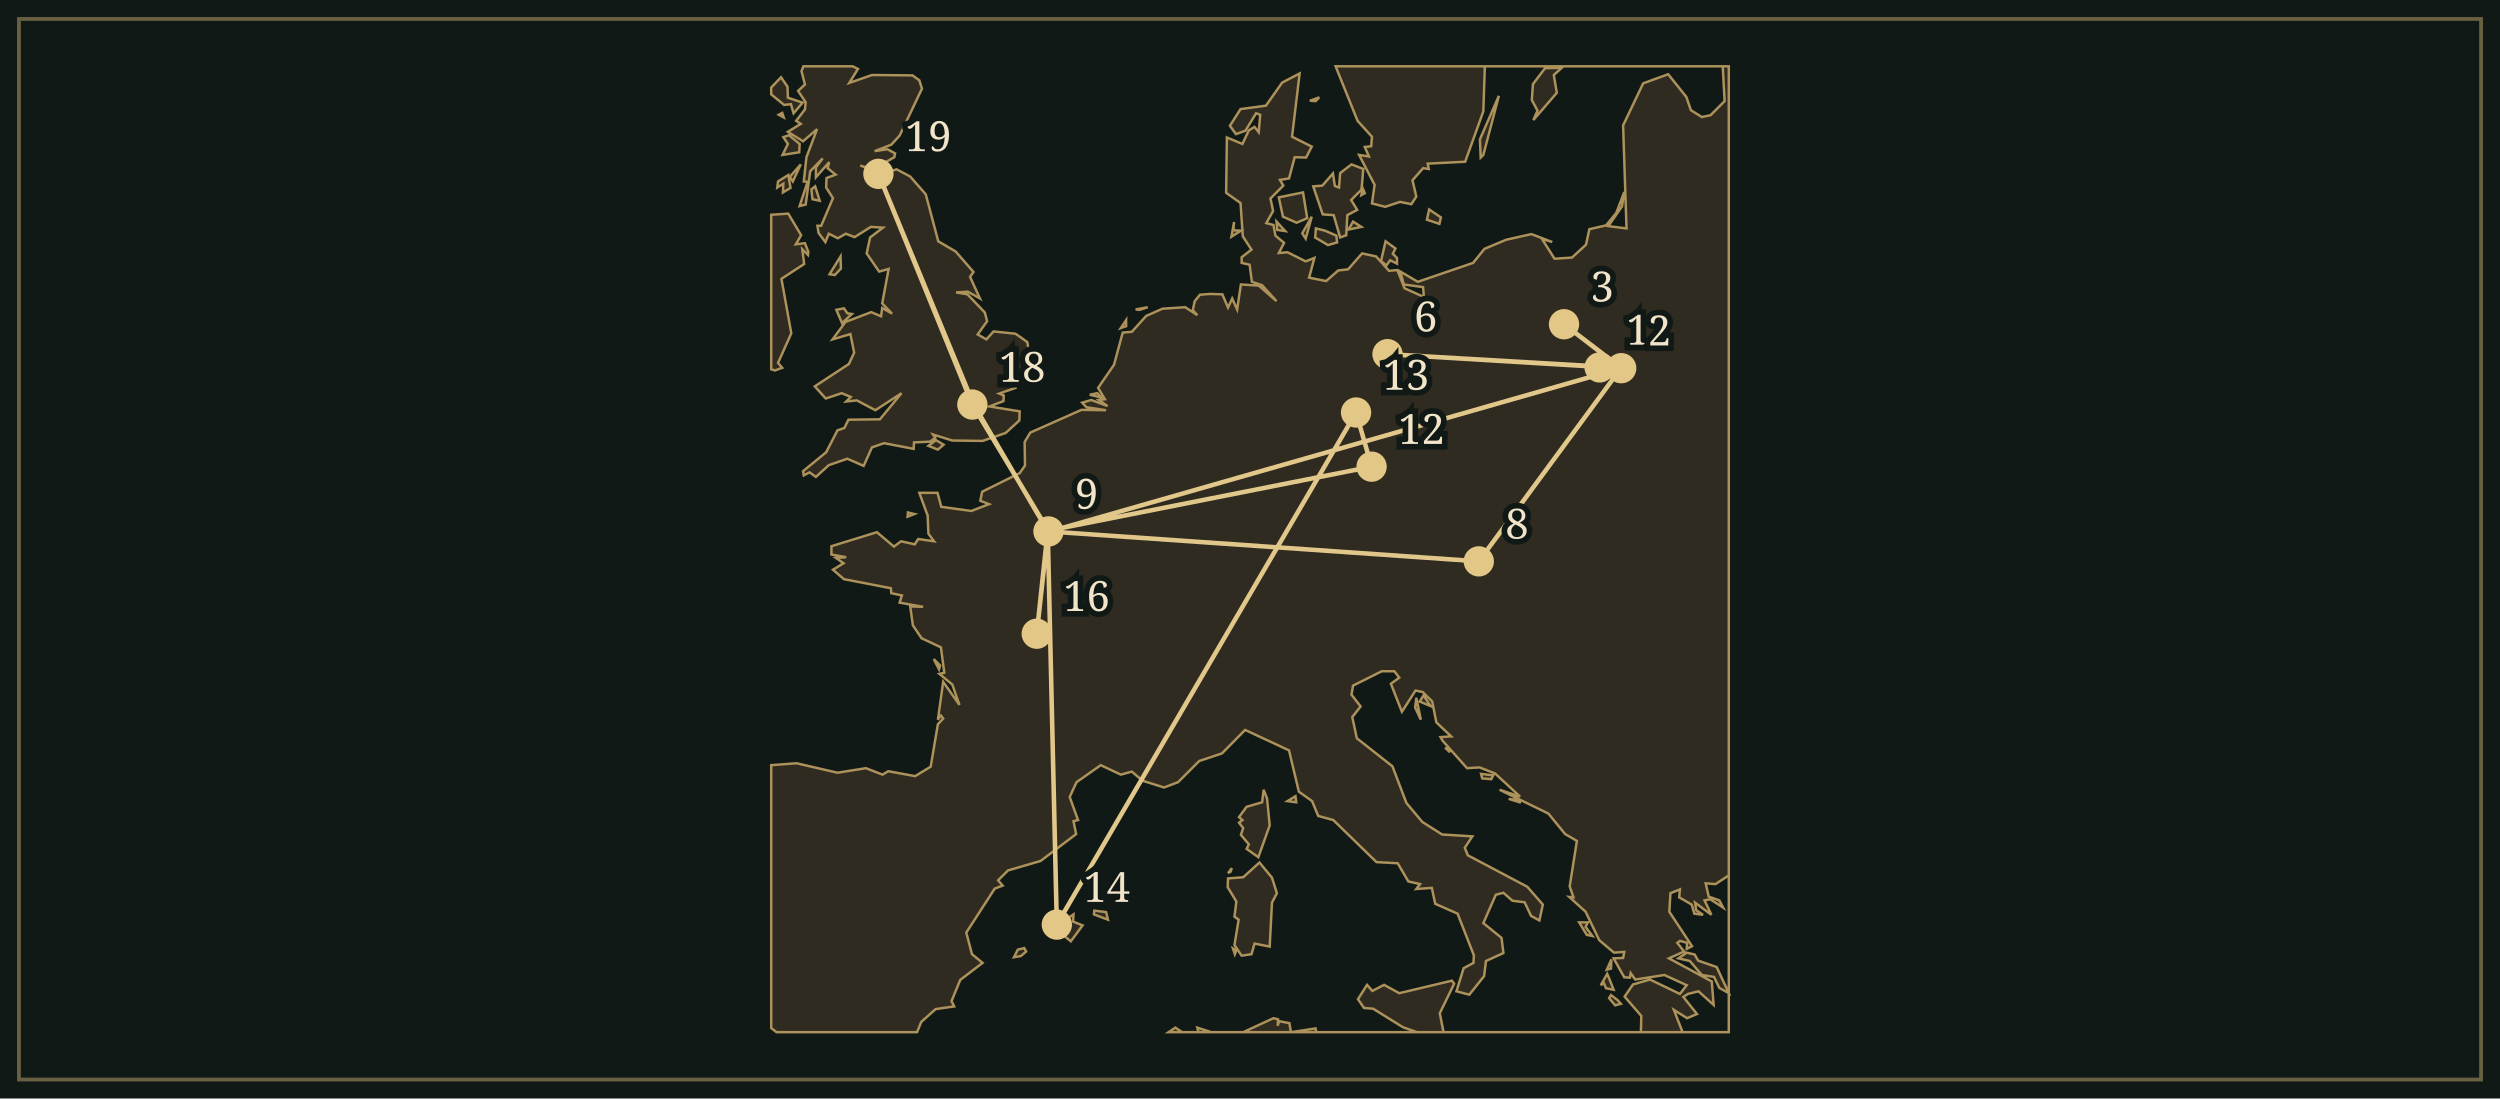
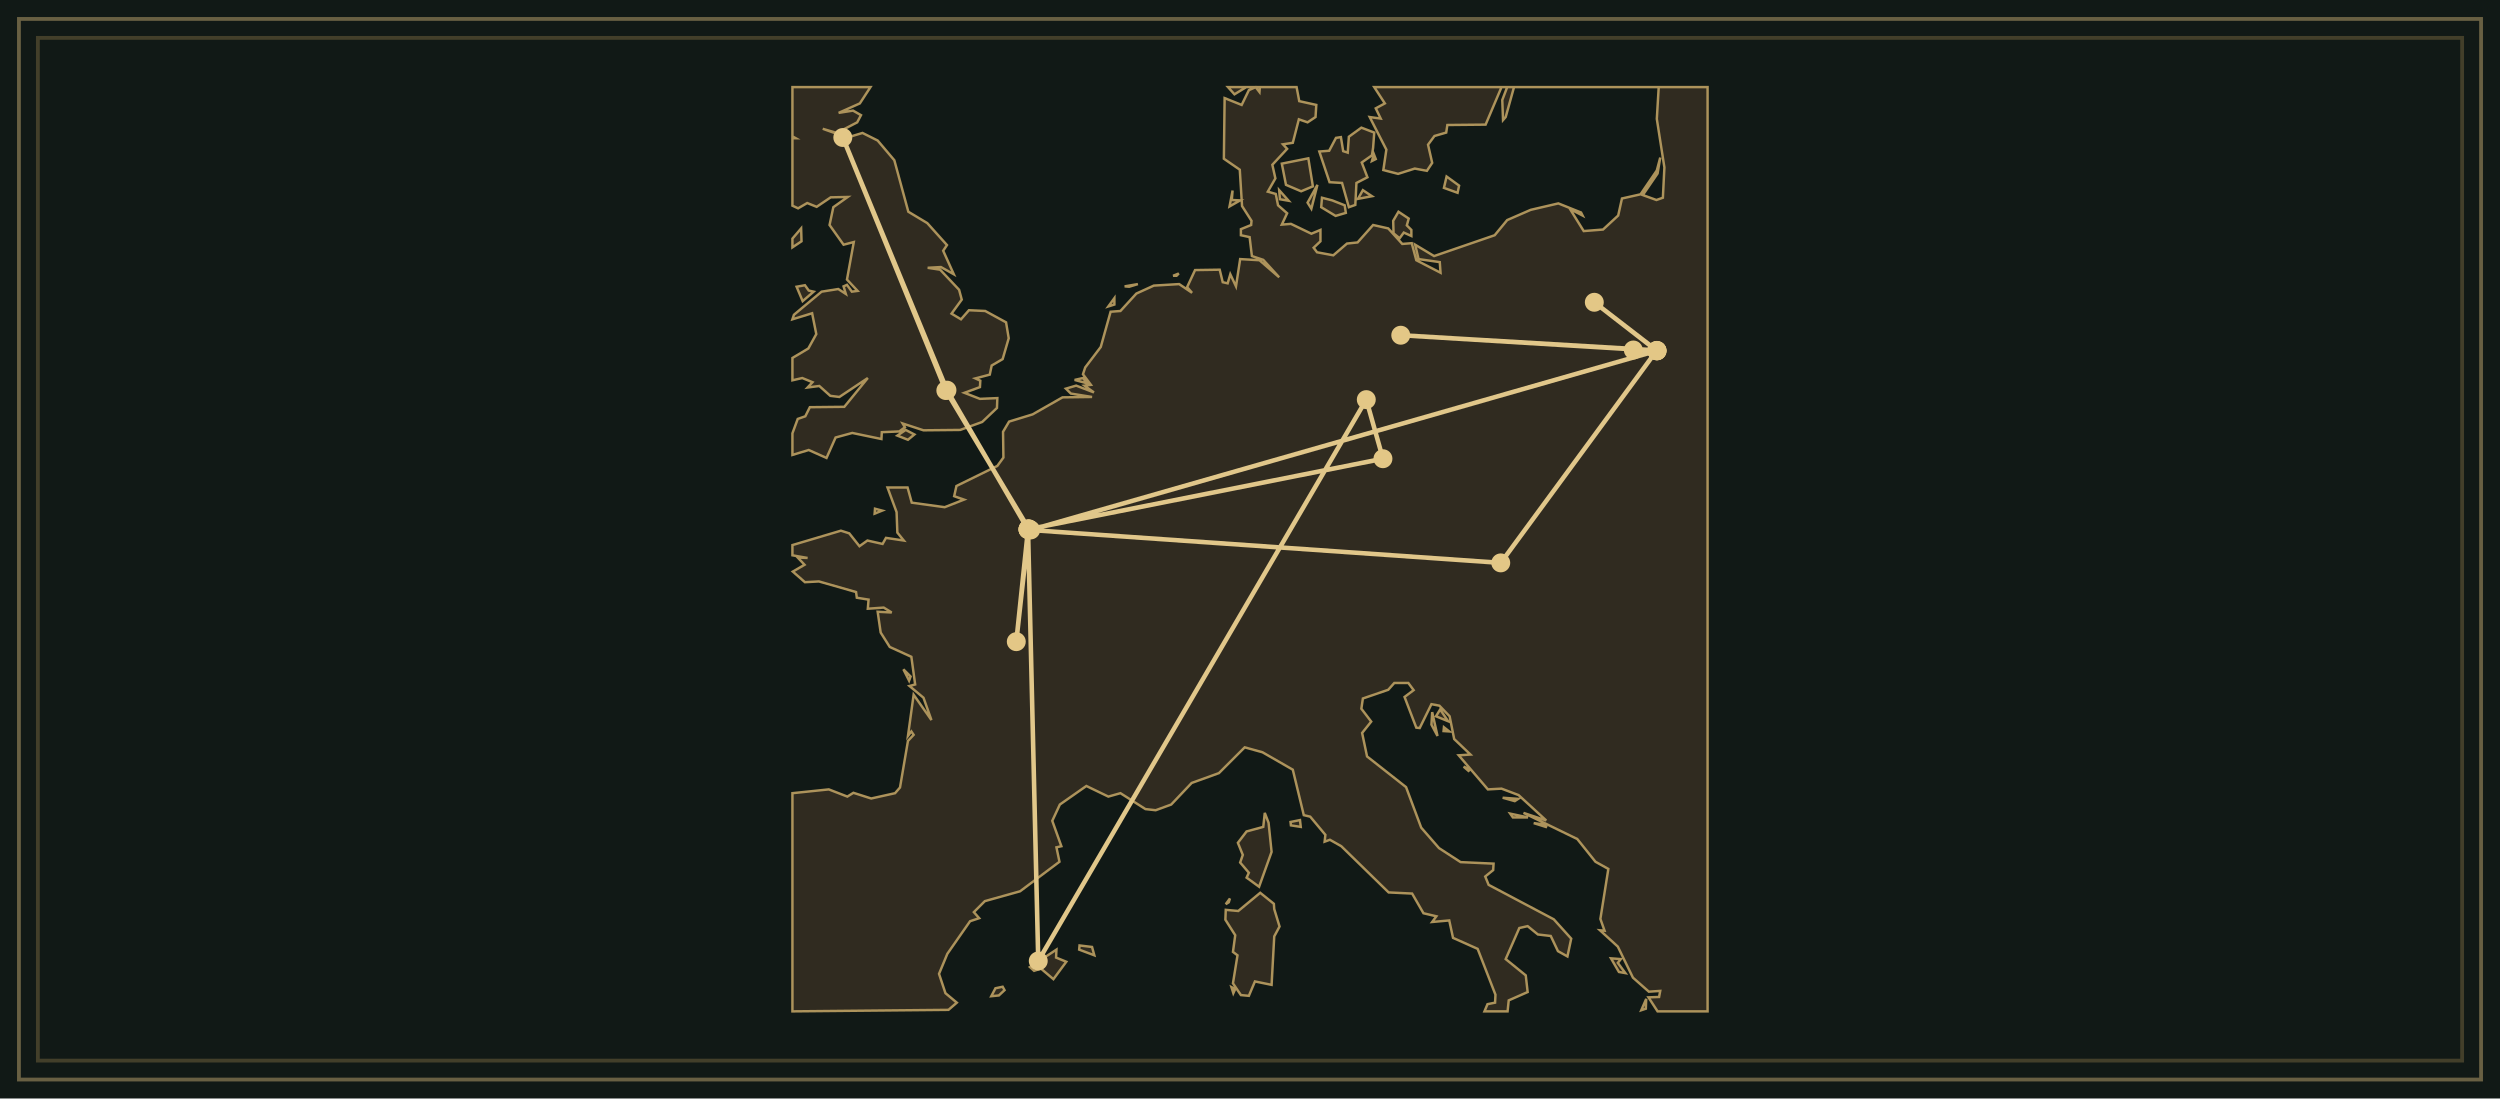
<svg xmlns="http://www.w3.org/2000/svg" viewBox="0 0 660 290" role="img" aria-label="Places in the life of Frédéric Chopin">
  <rect width="660" height="290" fill="#111916" />
-   <path d="M447.4,252L448.3,253.6L453.2,255.3L456.4,262.2L453.9,260.8L452.5,257.9L449.3,257.4L446.1,253.7L443.1,253L445.3,251.5L447.4,252ZM412.3,17.9L410.2,19.8L411,24.5L404.8,31.7L405.9,29.2L404.4,26.4L404.7,22.2L407.9,18L412.3,17.9ZM359.6,48.3L359.4,50.1L356.7,52.8L358.3,55.4L355.7,56.8L355.4,62.1L353.8,62.7L352.1,56.8L349.2,56.6L346.7,49.2L349.1,49L351.9,45.8L352.4,49.1L353.5,49.5L353.8,45.7L356.8,43.4L359.9,44.6L359.6,48.3ZM344,50.8L345.1,57.6L342.3,58.8L338.7,57.2L337.6,52.1L344,50.8ZM283.3,243.3L285.8,244.3L282.7,248.5L279.6,246L277,245.7L283.4,241.4L283.3,243.3ZM335.8,231.7L337.1,235.8L335.8,238.3L335.2,249.9L331.2,249.1L330.4,251.9L327.8,252.3L325.9,249.5L327,242.8L325.9,242L326.4,238L324.1,234.2L324.2,231.9L328.2,231.6L332.5,227.7L335.8,231.7ZM334.5,210.8L335.2,217.9L332.2,226.3L329.1,224.1L329.7,222.9L327.6,220.4L328.2,218.6L327.1,217.2L328,216.5L327.1,215.7L329.1,213L333.2,211.8L333.6,208.5L334.5,210.8ZM383.9,259.7L380.1,267.5L381.1,272.5L374.1,272.5L370.4,271.2L362.5,266.3L360.1,266.1L358.5,263.8L360.9,260L362.3,261.6L365.4,260L369.4,262.2L383.3,258.9L383.9,259.7ZM225.1,17.5L226.5,18.2L224.2,21.9L230.2,19.8L240.9,19.9L242.7,21.2L243.4,23.4L237.5,35.8L235.3,38.2L230.9,39.9L234.3,39.4L236.3,40.5L236.1,41.5L230.5,44.7L227.1,43.7L233,45.9L236.7,44.7L240.3,46.6L244.4,51.3L247.7,63.7L252.3,66.4L257,71.8L256.1,73.1L258.7,78.8L255.5,77L252.4,77.2L255.4,77.7L260,82.5L260.6,84.8L258.1,88.3L260.4,89.6L262.3,87.5L268.1,88.1L271.2,90.3L271.9,94.2L270.4,99.2L267.8,100.7L268.1,102.4L263.8,103.9L265,104.4L264.9,105.9L261.2,107.3L269.2,108.6L269.1,111L265.5,114.3L259.4,116.4L251.4,116.3L246.3,114.7L246.9,115.6L245.5,116.6L241.3,116.8L241.2,118.5L233.4,117L230.2,118.1L228,123L223.7,121.1L218.8,122.8L215.4,125.9L213.7,124.7L212.2,125.5L212,124.4L218.1,119.4L221.1,113.6L222.9,113L224,110.8L232.3,110.7L238,103.8L231.1,108.3L226.2,105.7L223.4,106L224.6,104.8L222.2,103.8L218,105.2L215.1,102L224.1,96.1L225.5,93.1L224.5,88.2L219.8,89.6L223.2,85L230,82.4L232.6,83.5L232.9,81.3L235.5,82.8L232.9,80.1L234.6,71L232.1,71.7L228.8,66.9L229.7,62.7L233.1,60.1L229.9,59.9L225.6,62.6L223.3,61.7L221.2,62.9L218.8,61.7L217.9,63.9L216.1,61.5L215.8,59.6L216.8,59.6L219.9,52.3L218.1,49.5L218.2,47L220.6,46.1L218.5,44.4L218.9,42.8L215.4,46.8L215.4,44.2L217.2,41.8L213.9,45.2L212.7,54L211.1,54.4L213.2,48L212.2,47.9L212.9,41.5L215.7,34.1L212,37.3L208,34.8L211.4,32.7L210.2,31.9L212.5,28.9L212.7,27L210.7,24L212.5,22.3L211.6,18.8L212.1,17.5L225.1,17.5ZM203.6,56.7L208.1,56.4L211.5,62.1L210.1,64.5L212.5,64.2L213.4,66.5L213.3,67.3L211.8,65.8L212.3,69.7L206.3,73.6L208.9,88L205.4,95.8L206.5,97.1L204.6,97.8L203.6,97.5L203.6,56.7ZM300.9,81.8L299.8,81.7L303,81.1L300.9,81.8ZM393.7,205.7L391.3,205.5L391,204.3L394.2,204.7L393.7,205.7ZM241.4,135.7L239.6,136.4L239.7,135.3L241.4,135.7ZM222,70.9L220.4,72.6L219,72.4L221.9,67.7L222,70.9ZM216.4,53L214.5,52.6L214.2,50L215.2,49.2L216.4,53ZM211,40.2L206.6,40.9L208,38L206.8,36.2L208.3,35.7L211.1,38L211,40.2ZM208.1,46.2L208.7,49.6L206.7,50.8L206.8,48.5L205.2,49.5L205.4,47.9L208.1,46.2ZM209.3,47.9L208.5,46.7L211.4,43.4L209.3,47.9ZM223.7,82.7L224.9,82.9L222.3,85.3L220.8,81.8L222.8,81.4L223.7,82.7ZM206.9,31L205.6,30.3L206.5,29.8L206.9,31ZM207.9,22.9L208,25.8L211.9,27.1L209.5,29.9L208.8,27.5L207,27.7L203.6,24.9L203.6,23.1L206.2,20.4L207.9,22.9ZM391.6,40.9L390.9,41.6L390.7,36.8L395.7,25.3L391.6,40.9ZM380,59.1L376.7,58L377.3,55.3L380.4,57.4L380,59.1ZM368.8,68.1L368.8,69.6L367,68.7L366,70.1L364.6,68.9L365.8,63.7L368.4,65.6L367.7,67L368.8,68.1ZM359.4,59.9L356,60.6L357.2,58.5L359.4,59.9ZM360.3,51L359.4,51.5L359.8,49.8L360.3,51ZM349.8,60.9L352.8,62.2L353,64L350.6,64.7L347.2,62.7L347.4,60.3L349.8,60.9ZM339.3,61L337.2,60.7L337,58.5L339.3,61ZM344.7,63L343.8,61.6L346.3,57.2L344.7,63ZM347.3,26.7L345.8,26.6L348.3,25.7L347.3,26.7ZM325.1,62.5L325.8,58.6L325.6,60.8L327.6,60.9L325.1,62.5ZM248.2,175.7L247.9,176.7L246.5,174L248.2,175.7ZM249.1,117.4L247.6,118.7L245.1,117.7L247.1,116.2L249.1,117.4ZM297.3,86.1L295.9,86.6L297.3,84.5L297.3,86.1ZM342,210.2L342.2,211.8L339.9,211.5L342,210.2ZM326.4,250.9L326,251.9L325.5,250.4L326.4,250.9ZM324.9,230.1L324.2,230.5L325.2,229.2L324.9,230.1ZM292.5,242.8L288.8,241.4L288.9,240.4L292,240.8L292.5,242.8ZM269.5,252.4L267.7,252.7L268.7,250.7L270.4,250.3L270.9,251.2L269.5,252.4ZM377.7,186.4L374.8,185.2L375.8,183.6L377.7,186.4ZM382.3,197.8L382.8,198.6L381.5,197.4L382.3,197.8ZM375.1,190L373.6,186.8L373.9,184.2L375.1,190ZM400.4,211.2L401.5,211.9L398.3,210.9L400.4,211.2ZM424.7,258L426,261.3L424,260.9L423.4,259.5L422.6,260.1L424.3,257.1L424.7,258ZM427,264L427.9,265L426.4,265.4L424.8,263.5L425.3,262.7L427,264ZM425.3,255.7L424.2,256L425.4,253.3L425.3,255.7ZM420.4,247.1L418.9,246.8L416.9,243.5L419.2,243.5L418.6,244.7L420.4,247.1ZM289.7,103.8L290.8,105L287.7,104.2L289.7,103.8ZM392,17.5L391.6,29.4L386.8,42.7L376.9,43.2L377.2,44.6L375.7,44.4L372.9,47.6L373.9,51.9L372.6,53.9L369.6,53.3L365.7,54.6L362.2,53.7L362.9,48.8L358.8,40.9L361.4,41.3L360.3,38.8L362,38.6L362.2,36.1L358.4,31.9L352.6,17.5L456.4,17.5L456.4,272.5L308.5,272.5L310.3,271.3L312.1,272.5L316.4,272.5L316.1,271.3L319.8,272.5L328.2,272.5L336.2,268.8L337.4,269.1L337.3,270.8L337.7,269.6L340.4,270.1L340.8,272.5L347.3,271.5L347.5,272.5L456.4,272.5L456.4,231.1L452.9,233.4L450.3,233.2L451.1,236.7L453.9,237.7L454.9,239.6L451.5,237.4L450,237.7L451.8,241.5L447.5,238.3L447.8,240.3L449.6,241.5L447.3,241.2L446.6,238.8L443.3,236.9L443.5,234.8L441,235.8L440.7,240.7L446.7,249.8L445.3,250.5L445.4,248.9L443.5,248.4L442.8,248.9L444.6,251.2L440.6,253L451.9,259.1L452.4,265.3L448.4,261.7L445.6,262.4L444.4,263.2L448,267.7L445.4,268.8L441.9,266.6L444.2,272.5L433.2,272.5L433.3,268.2L428.9,263.1L431.1,259.9L435.6,258.6L443.5,262.4L445.3,260.1L439.4,257.4L431.7,258.6L430.5,256.9L430.3,258.1L428.8,258L426,253L428.5,252.9L428.8,251.3L426.1,251.5L422.2,248.2L418.6,240.7L414.3,236.8L415.4,236.9L414.4,234L416.3,222L413.2,220.2L408.8,214.8L395.9,208.5L401.3,210.3L394.7,204.2L390.6,202.6L387.3,202.8L380.8,195.5L380.3,194.6L383.1,194.4L379.2,190.7L378.1,185.2L375.6,182.7L373.7,182.3L370.1,187.9L367.2,180.5L369.4,178.9L368.1,177.2L364.8,177.2L357.2,181L356.8,183.4L359.2,186.5L357,189.3L358.2,194.9L367.6,202.3L371.3,212L375.5,217L380.7,220.3L388.7,220.8L386.7,223.8L387.5,225.8L403.2,234.1L407.3,238.8L406.4,243L404.2,241.8L402.5,238.2L399.3,237.8L396.9,235.7L394.9,236.2L391.6,243.7L396.4,247.6L396.9,251.6L392.3,253.7L391.8,257.7L387.9,262.6L384.5,261.7L386.4,255.6L389,254.2L389.1,252.2L384.8,241.2L378.9,238.6L378,234.4L373.9,234.7L374.9,233.4L371.8,232.7L369,227.9L363.4,227.6L352,216.5L348,215.4L346.4,211.5L342.9,209L340.3,198.1L328.7,192.7L322.6,198.9L316.6,200.9L311,206.5L307.3,207.9L301.6,206.1L298.8,203.7L295.9,204.5L290.6,202L284.2,206.5L282.4,210.4L284.6,216.5L283.4,216.8L284.1,220.2L274.7,227.3L266.1,229.8L263.5,232.4L264.7,233.8L262.6,234.6L255.1,246.2L256.6,251.9L259.4,254.2L253.5,258.7L251.2,264.3L251.9,265.7L247,266.4L243.2,269.8L242.1,272.5L205,272.5L203.6,271.4L203.6,202L210.3,201.5L221.1,204L228.6,202.8L233,204.5L234.5,203.6L241.6,204.9L245.7,202.4L247.6,191.2L249,189.7L248.4,188.9L247.6,190L249,180L253.3,186.1L251.4,180.7L248,177.9L249.3,177.6L248.4,170.9L243.3,168.5L241,165.1L240.3,160.1L243.7,160.2L237.5,159.1L238.1,157.2L235.3,156.6L235.2,155.3L222.8,152.9L219.9,150.4L222.7,148.7L220.7,147.3L223.4,147.1L219.5,146.4L219.5,144.2L231.5,140.5L236,144.3L237.9,142.9L241.5,143.7L242.4,142.3L246.6,142.9L245.1,140.9L244.9,136.1L242.7,130.1L247.5,130.1L248.5,133.8L256.4,134.9L261.1,133.1L258.8,132.2L259.3,129.8L269.2,124.9L270.6,122.9L270.5,116.7L272,114.2L285.5,108.2L292,108.3L286.8,107.5L285.7,106.3L288.1,105.6L292.4,107.2L290.1,105.6L291.7,105.4L289.9,102.4L294.1,96.3L296.4,87.8L298.8,87.6L302.6,83.4L306.9,81.5L312.9,81.1L316.1,83.2L314.9,81.9L315.4,79.5L316.8,77.8L319.5,77.6L322.7,77.7L324.2,81.2L325.3,78.8L326.6,81.7L327.6,75.1L332.3,75.4L337,79.5L333.2,75.3L330.5,74.4L329.9,69.9L327.8,69.4L327.8,67.9L330.4,65.9L328.1,62.4L327.5,53.6L323.7,50.9L323.9,36.3L328,38L329.7,34.4L331.2,33.5L332.3,34.9L332.7,30.3L331.6,29.9L328.8,34.5L326.3,35.4L324.7,33.2L327.5,28.8L334.2,27.9L338.5,21.8L343.1,19.4L341.1,36.1L346.3,38.7L344.8,41.6L341.8,41.5L340.3,47.1L337.9,47.5L338.8,49L335.4,52.4L336.1,55.7L334.3,58.9L336.2,59.4L336.7,62.2L339,64.1L337.6,66.8L339.9,66.6L344.7,69L347,68.1L345.6,73.3L350.1,74.2L353.3,71.4L355.9,71.1L359.6,66.9L363.3,67.7L366.7,71.5L368.9,71.3L370.8,76.1L375.9,78.4L375.7,75.8L370.6,75.1L369.7,71.7L374.3,74.4L388.9,69.4L391.9,65.7L397.6,63.3L404.3,61.8L409.8,63.9L407.1,63.1L410.4,68.3L415,68L418.7,64.6L419.6,60.5L424,59.5L426.7,56.2L428.8,50.7L428.2,54.5L424.6,59.7L429.4,60.3L428.5,33.1L433.8,22L440.4,19.6L445.2,25.6L446.4,29.1L449.3,30.9L451.6,30.4L455.3,26.7L454.8,17.5L392,17.5Z" fill="#302b20" stroke="#ad935b" stroke-width=".65" />
-   <path d="M422.3,97L428,97.2L412.9,85.6L428.1,97.2L428,97.2L366.3,93.5L428,97.1L390.4,148.2L276.8,140.3L276.7,140.1L276.7,140.1L362.1,123.2L358,108.9L279,244.1L276.6,140.1L273.7,167.3L276.7,140L256.7,106.8L231.9,45.9L257,106.7L276.6,140.2L276.6,140.2L276.6,140.1L277.2,140.3L428,97.2" fill="none" stroke="#e1c78a" stroke-width="1.2" />
-   <circle cx="422.3" cy="97" r="4" fill="#e3c786" />
-   <text x="429.3" y="91" fill="#f1e4c8" stroke="#111916" stroke-width="3" paint-order="stroke" font-family="Georgia,serif" font-size="11">1</text>
-   <circle cx="428" cy="97.2" r="4" fill="#e3c786" />
-   <text x="435" y="91.2" fill="#f1e4c8" stroke="#111916" stroke-width="3" paint-order="stroke" font-family="Georgia,serif" font-size="11">2</text>
-   <circle cx="412.9" cy="85.6" r="4" fill="#e3c786" />
-   <text x="419.9" y="79.6" fill="#f1e4c8" stroke="#111916" stroke-width="3" paint-order="stroke" font-family="Georgia,serif" font-size="11">3</text>
-   <circle cx="366.3" cy="93.5" r="4" fill="#e3c786" />
-   <text x="373.3" y="87.5" fill="#f1e4c8" stroke="#111916" stroke-width="3" paint-order="stroke" font-family="Georgia,serif" font-size="11">6</text>
-   <circle cx="390.4" cy="148.2" r="4" fill="#e3c786" />
-   <text x="397.4" y="142.2" fill="#f1e4c8" stroke="#111916" stroke-width="3" paint-order="stroke" font-family="Georgia,serif" font-size="11">8</text>
-   <circle cx="276.8" cy="140.3" r="4" fill="#e3c786" />
-   <text x="283.8" y="134.3" fill="#f1e4c8" stroke="#111916" stroke-width="3" paint-order="stroke" font-family="Georgia,serif" font-size="11">9</text>
-   <circle cx="362.1" cy="123.2" r="4" fill="#e3c786" />
-   <text x="369.1" y="117.2" fill="#f1e4c8" stroke="#111916" stroke-width="3" paint-order="stroke" font-family="Georgia,serif" font-size="11">12</text>
-   <circle cx="358" cy="108.9" r="4" fill="#e3c786" />
-   <text x="365" y="102.9" fill="#f1e4c8" stroke="#111916" stroke-width="3" paint-order="stroke" font-family="Georgia,serif" font-size="11">13</text>
-   <circle cx="279" cy="244.1" r="4" fill="#e3c786" />
-   <text x="286" y="238.1" fill="#f1e4c8" stroke="#111916" stroke-width="3" paint-order="stroke" font-family="Georgia,serif" font-size="11">14</text>
-   <circle cx="273.7" cy="167.3" r="4" fill="#e3c786" />
-   <text x="280.7" y="161.3" fill="#f1e4c8" stroke="#111916" stroke-width="3" paint-order="stroke" font-family="Georgia,serif" font-size="11">16</text>
-   <circle cx="256.7" cy="106.8" r="4" fill="#e3c786" />
-   <text x="263.7" y="100.8" fill="#f1e4c8" stroke="#111916" stroke-width="3" paint-order="stroke" font-family="Georgia,serif" font-size="11">18</text>
-   <circle cx="231.9" cy="45.9" r="4" fill="#e3c786" />
-   <text x="238.9" y="39.9" fill="#f1e4c8" stroke="#111916" stroke-width="3" paint-order="stroke" font-family="Georgia,serif" font-size="11">19</text>
+   <rect x="10" y="10" width="640" height="270" fill="#111916" stroke="#a88b5355" />
+   <path d="M362.5,39L362.2,41L359.5,42.9L361,46.8L358.1,48.3L357.8,54.1L356.1,54.7L354.3,48.3L351,48.1L348.3,40L350.9,39.8L352.7,36.4L354,36.2L354.6,39.9L355.8,40.3L356.1,36.1L359.4,33.7L362.8,35L362.5,39ZM345.4,41.8L346.6,49.2L343.5,50.5L339.5,48.8L338.4,43.2L345.4,41.8ZM278.8,252.8L281.5,253.9L278.1,258.5L274.8,255.7L273,256.3L271.9,255.3L278.9,250.7L278.8,252.8ZM336.4,240L337.8,244.6L336.4,247.2L335.7,260L331.3,259.1L329.7,262.9L327.6,262.7L325.5,259.6L326.7,252.2L325.5,251.3L326.1,246.9L323.5,242.8L323.6,240.2L326.9,240.5L332.7,235.7L336.3,238.6L336.4,240ZM334.9,217.2L335.7,224.9L332.4,234.1L329.1,231.7L329.7,230.4L327.4,227.7L328.1,225.7L326.8,222.5L329.1,219.5L333.5,218.3L333.9,214.6L334.9,217.2ZM229.8,23L227,27.3L221.4,29.8L225.2,29.2L227.3,30.4L226.3,32.3L220.9,35.1L217.2,34L223.7,36.3L227.7,35.1L231.7,37.1L236.1,42.3L239.8,55.9L244.8,58.9L250,64.7L249,66.2L251.8,72.4L248.4,70.5L244.9,70.7L248.2,71.2L253.2,76.5L253.9,79.1L251.2,82.8L253.7,84.3L255.8,81.9L260.1,82.1L265.6,85.1L266.3,89.3L264.7,94.8L261.8,96.5L261.3,98.9L257.5,99.9L258.8,100.5L258.7,102.2L254.6,103.7L258.7,105.3L263.3,105.1L263.2,107.7L259.3,111.4L253.5,113.5L243.8,113.6L238.3,111.8L238.9,112.8L237.4,113.9L232.8,114.1L232.7,115.9L225,114.3L220.6,115.5L218.2,120.9L213.5,118.8L209.2,120.1L209.2,114.4L210.6,110.6L212.6,109.9L213.8,107.5L222.9,107.4L229.1,99.8L221.6,104.8L219.2,104.5L216.3,101.9L213.2,102.3L214.5,100.9L211.8,99.8L209.2,100.4L209.2,94.5L213.4,92L215.5,88.2L214.4,82.7L209.2,84.3L209.6,83.1L216.9,77L221.3,76.3L223.3,77.6L222.7,75.6L223.6,75.2L224.9,77L226.4,76.8L223.6,73.8L225.4,63.9L222.7,64.6L219,59.4L220,54.7L223.8,52L219.3,52.1L215.6,54.6L213.1,53.6L210.7,55L209.2,54.3L209.2,36.5L210.1,36.5L209.2,36L209.2,23L229.8,23ZM298.1,75.7L296.9,75.6L300.4,75L298.1,75.7ZM398.7,214.8L403.4,215.8L399.4,215.8L398.7,214.8ZM399.9,211.5L396.7,210.6L400.8,210.9L399.9,211.5ZM232.9,134.8L230.9,135.6L231,134.3L232.9,134.8ZM211.6,63.7L209.2,65.3L209.2,63L211.5,60.3L211.6,63.7ZM213.5,76.7L214.8,77L211.9,79.5L210.3,75.7L212.5,75.3L213.5,76.7ZM397.5,30.9L396.8,31.7L396.6,26.4L397.9,23L399.7,23L397.5,30.9ZM384.8,50.9L381.2,49.6L381.9,46.6L385.2,49L384.8,50.9ZM372.6,60.7L372.6,62.3L370.6,61.4L369.5,62.9L367.9,61.6L367.8,58.3L369.2,55.9L371.9,57.7L371.4,59.5L372.6,60.7ZM362.2,51.8L358.5,52.5L359.8,50.2L362.2,51.8ZM363.2,42L362.2,42.5L362.7,40.7L363.2,42ZM351.7,52.9L355,54.2L355.3,56.2L352.6,57L348.8,54.7L349,52.2L351.7,52.9ZM340.2,53L337.9,52.6L337.7,50.2L340.2,53ZM346.2,55.1L345.2,53.5L347.8,48.8L346.2,55.1ZM324.6,54.5L325.4,50.3L325.2,52.8L327.4,52.9L324.6,54.5ZM240.4,178.6L240,179.7L238.5,176.7L240.4,178.6ZM241.4,114.7L239.7,116.1L236.9,115L239.1,113.5L241.4,114.7ZM294.2,80.4L292.6,80.9L294.2,78.7L294.2,80.4ZM343.2,216.5L343.4,218.3L340.8,217.9L340.7,217L343.2,216.5ZM326.1,261.1L325.6,262.2L325.1,260.6L326.1,261.1ZM324.4,238.2L323.6,238.7L324.7,237.2L324.4,238.2ZM288.9,252.2L284.9,250.7L285,249.6L288.3,250L288.9,252.2ZM263.7,262.8L261.7,263L262.8,260.9L264.7,260.5L265.2,261.4L263.7,262.8ZM382.3,190.4L379.1,189.1L380.2,187.3L382.3,190.4ZM382.6,193.1L381.1,193L381.2,192L382.6,193.1ZM387.3,202.8L387.9,203.7L386.4,202.4L387.3,202.8ZM379.5,194.3L377.9,191.3L378.1,188L379.5,194.3ZM407.2,217.6L408.4,218.4L404.9,217.3L407.2,217.6ZM434.5,266.3L433.3,266.7L434.6,263.7L434.5,266.3ZM429.1,256.9L427.4,256.6L425.3,253L427.9,253.2L427.1,254.2L429.1,256.9ZM285.9,99.8L287,101.2L283.7,100.3L285.9,99.8ZM310.6,72.8L309.7,72.8L311.2,72.2L310.6,72.8ZM396.4,23L392.2,32.9L382.1,33L381.8,35L378.7,35.9L377,38.2L378.1,43L376.7,45.1L373.5,44.5L369.1,45.9L365.2,44.9L366,39.5L361.6,30.9L364.5,31.3L363.2,28.6L365.6,27.3L362.8,23L450.8,23L450.8,267L437.6,267L435.2,263.3L438,263.2L438.3,261.6L435.3,261.8L431.1,258.1L427.1,249.9L422.4,245.6L423.6,245.7L422.5,242.6L424.6,229.4L421.2,227.5L416.4,221.5L402.2,214.6L408.2,216.6L400.9,209.9L396.4,208.2L392.8,208.4L385.1,199.4L388.2,199.2L383.9,195.1L382.7,189.1L380,186.3L377.9,185.9L374.8,192.2L373.9,192.1L370.8,184L373.2,182.2L371.8,180.3L368.1,180.3L366.5,182.1L359.8,184.4L359.4,187.1L362,190.5L359.6,193.5L360.9,199.7L371.2,207.8L375.2,218.5L379.9,223.9L385.6,227.6L394.3,228L394.2,229.7L392.1,231.4L393,233.6L410.2,242.7L414.8,247.8L413.8,252.5L411.3,251.1L409.4,247.1L406,246.7L403.3,244.5L401.1,245L397.5,253.2L402.8,257.5L403.3,261.9L398.3,264.1L398,267L391.9,267L392.7,265.1L394.7,264.7L394.8,262.6L390.1,250.5L383.6,247.6L382.6,243L378.1,243.4L379.2,241.9L375.8,241.1L372.8,235.9L366.6,235.6L354.1,223.4L351.1,221.7L349.7,222.2L349.9,220.4L345.9,215.6L344.2,215.2L341.3,203.2L333.3,198.6L328.6,197.3L321.8,204.1L314.6,206.7L309.2,212.4L305.1,213.9L302.4,213.6L295.8,209.4L292.6,210.3L286.8,207.5L279.8,212.4L277.8,216.7L280.2,223.4L278.9,223.7L279.7,227.5L269.3,235.3L260,237.9L257.1,240.8L258.5,242.4L256.1,243.2L250.1,251.8L247.9,257.1L249.6,262.2L252.6,264.7L250.4,266.6L209.2,267L209.2,209.4L218.8,208.4L223.7,210.3L225.3,209.3L230,210.8L236.3,209.4L237.6,207.9L239.7,195.6L241.2,194L240.6,193.1L239.7,194.3L241.2,183.4L245.9,190.1L243.8,184.2L240.1,181.1L241.6,180.7L240.6,173.4L234.9,170.8L232.5,167L231.7,161.5L235.4,161.7L233.3,160.4L229.1,160.7L229.3,158.3L226.2,157.8L226,156.3L216.2,153.5L212.5,153.7L209.3,150.9L212.4,149.1L210.6,147.2L213.2,147.3L209.2,146.6L209.2,143.9L222,140.1L224.2,140.8L226.9,144.2L229,142.7L233,143.6L233.9,142L238.6,142.7L236.9,140.6L236.7,135.2L234.3,128.7L239.6,128.7L240.7,132.7L249.4,133.9L254.5,131.9L251.9,131L252.5,128.3L263.3,123L264.9,120.8L264.8,114L266.4,111.3L272.6,109.4L280.5,104.9L288.3,104.8L282.7,103.9L281.4,102.6L284.1,101.8L288.8,103.6L286.3,101.8L288,101.6L285.9,98.8L286.5,97L290.6,91.6L293.2,82.3L295.8,82.1L300,77.5L304.6,75.4L311.3,75L314.7,77.3L313.4,75.8L315.5,71.3L322,71.2L322.8,74.5L324.1,74.8L324.8,72.4L326.3,75.6L327.4,68.4L332.5,68.7L337.7,73.2L333.5,68.6L330.5,67.6L329.9,62.6L327.6,62.1L327.6,60.5L330.3,59.4L330.4,58.3L327.9,54.4L327.3,44.8L323.1,41.9L323.3,25.9L327.8,27.7L329.7,23.8L331.5,23L332.5,24.3L332.6,23L329,23L325.9,24.9L324.2,23L342.3,23L343,26.7L347.5,27.7L347.3,30.9L345.2,32.3L342.9,31.5L341.3,37.7L338.7,38.1L339.8,39.3L335.9,43.5L336.7,47.1L334.7,50.6L336.8,51.2L337.4,54.2L339.8,56.3L338.4,59.3L340.8,59.1L346.2,61.7L348.6,60.7L348.6,63.7L346.8,65.4L347.7,66.6L352,67.4L355.6,64.3L358.4,64L362.5,59.4L366.5,60.3L370.2,64.4L372.7,64.2L373.9,68.7L380.3,72L380.1,69.2L374.5,68.4L373.6,64.6L378.6,67.6L394.6,62.1L397.9,58.1L404.1,55.4L411.4,53.7L417.4,56.1L417.8,56.9L414.5,55.2L418.1,61L423.2,60.6L427.2,56.9L428.2,52.4L433.1,51.3L437.4,45L438.3,41.6L437.6,45.8L433.7,51.5L437.3,52.8L439,52.2L439.4,44.2L437.4,31.4L437.9,23L396.4,23Z" fill="#302b20" stroke="#ad935b" stroke-width=".65" />
+   <path d="M431.2,92.4L437.4,92.6M437.4,92.6L420.9,79.8M420.9,79.8L437.5,92.6M437.5,92.6L437.4,92.6M437.4,92.6L369.8,88.5M369.8,88.5L437.4,92.5M437.4,92.5L396.2,148.6M396.2,148.6L271.7,139.9M271.7,139.9L271.6,139.7M271.6,139.7L271.6,139.7M271.6,139.7L365.1,121.1M365.1,121.1L360.7,105.5M360.7,105.5L274.1,253.7M274.1,253.7L271.4,139.7M271.4,139.7L268.3,169.4M268.3,169.4L271.6,139.6M271.6,139.6L249.7,103.1M249.7,103.1L222.5,36.3M222.5,36.3L250,103M250,103L271.4,139.8M271.4,139.8L271.4,139.8M271.4,139.8L271.4,139.7M271.4,139.7L272.1,139.9M272.1,139.9L437.4,92.6" fill="none" stroke="#e1c78a" stroke-width="1.2" />
+   <circle cx="431.2" cy="92.4" r="2.5" fill="#e3c786" />
+   <circle cx="437.4" cy="92.6" r="2.5" fill="#e3c786" />
+   <circle cx="420.9" cy="79.8" r="2.5" fill="#e3c786" />
+   <circle cx="437.5" cy="92.6" r="2.5" fill="#e3c786" />
+   <circle cx="437.4" cy="92.6" r="2.5" fill="#e3c786" />
+   <circle cx="369.8" cy="88.5" r="2.5" fill="#e3c786" />
+   <circle cx="437.4" cy="92.5" r="2.5" fill="#e3c786" />
+   <circle cx="396.2" cy="148.6" r="2.5" fill="#e3c786" />
+   <circle cx="271.7" cy="139.9" r="2.5" fill="#e3c786" />
+   <circle cx="271.6" cy="139.7" r="2.5" fill="#e3c786" />
+   <circle cx="271.6" cy="139.7" r="2.5" fill="#e3c786" />
+   <circle cx="365.1" cy="121.1" r="2.5" fill="#e3c786" />
+   <circle cx="360.7" cy="105.5" r="2.5" fill="#e3c786" />
+   <circle cx="274.1" cy="253.7" r="2.5" fill="#e3c786" />
+   <circle cx="271.4" cy="139.7" r="2.5" fill="#e3c786" />
+   <circle cx="268.3" cy="169.4" r="2.5" fill="#e3c786" />
+   <circle cx="271.6" cy="139.6" r="2.5" fill="#e3c786" />
+   <circle cx="249.7" cy="103.1" r="2.5" fill="#e3c786" />
+   <circle cx="222.5" cy="36.3" r="2.5" fill="#e3c786" />
+   <circle cx="250" cy="103" r="2.5" fill="#e3c786" />
+   <circle cx="271.4" cy="139.8" r="2.5" fill="#e3c786" />
+   <circle cx="271.4" cy="139.8" r="2.5" fill="#e3c786" />
+   <circle cx="271.4" cy="139.7" r="2.5" fill="#e3c786" />
+   <circle cx="272.1" cy="139.9" r="2.5" fill="#e3c786" />
+   <circle cx="437.4" cy="92.6" r="2.5" fill="#e3c786" />
+   <text x="431.2" y="92.4" text-anchor="middle" dominant-baseline="central" fill="#f1e4c8" stroke="#111916" stroke-width="4" paint-order="stroke" font-family="Georgia,serif" font-size="10" />
+   <text x="437.4" y="92.7" text-anchor="middle" dominant-baseline="central" fill="#f1e4c8" stroke="#111916" stroke-width="4" paint-order="stroke" font-family="Georgia,serif" font-size="10" />
+   <text x="420.9" y="79.8" text-anchor="middle" dominant-baseline="central" fill="#f1e4c8" stroke="#111916" stroke-width="4" paint-order="stroke" font-family="Georgia,serif" font-size="10" />
+   <text x="369.8" y="88.5" text-anchor="middle" dominant-baseline="central" fill="#f1e4c8" stroke="#111916" stroke-width="4" paint-order="stroke" font-family="Georgia,serif" font-size="10" />
+   <text x="396.2" y="148.6" text-anchor="middle" dominant-baseline="central" fill="#f1e4c8" stroke="#111916" stroke-width="4" paint-order="stroke" font-family="Georgia,serif" font-size="10" />
+   <text x="271.7" y="139.9" text-anchor="middle" dominant-baseline="central" fill="#f1e4c8" stroke="#111916" stroke-width="4" paint-order="stroke" font-family="Georgia,serif" font-size="10" />
+   <text x="365.1" y="121.1" text-anchor="middle" dominant-baseline="central" fill="#f1e4c8" stroke="#111916" stroke-width="4" paint-order="stroke" font-family="Georgia,serif" font-size="10" />
+   <text x="360.7" y="105.5" text-anchor="middle" dominant-baseline="central" fill="#f1e4c8" stroke="#111916" stroke-width="4" paint-order="stroke" font-family="Georgia,serif" font-size="10" />
+   <text x="274.1" y="253.7" text-anchor="middle" dominant-baseline="central" fill="#f1e4c8" stroke="#111916" stroke-width="4" paint-order="stroke" font-family="Georgia,serif" font-size="10" />
+   <text x="268.3" y="169.4" text-anchor="middle" dominant-baseline="central" fill="#f1e4c8" stroke="#111916" stroke-width="4" paint-order="stroke" font-family="Georgia,serif" font-size="10" />
+   <text x="249.7" y="103.1" text-anchor="middle" dominant-baseline="central" fill="#f1e4c8" stroke="#111916" stroke-width="4" paint-order="stroke" font-family="Georgia,serif" font-size="10" />
+   <text x="222.5" y="36.3" text-anchor="middle" dominant-baseline="central" fill="#f1e4c8" stroke="#111916" stroke-width="4" paint-order="stroke" font-family="Georgia,serif" font-size="10" />
  <rect x="5" y="5" width="650" height="280" fill="none" stroke="#c3a970" stroke-opacity=".5" />
</svg>
